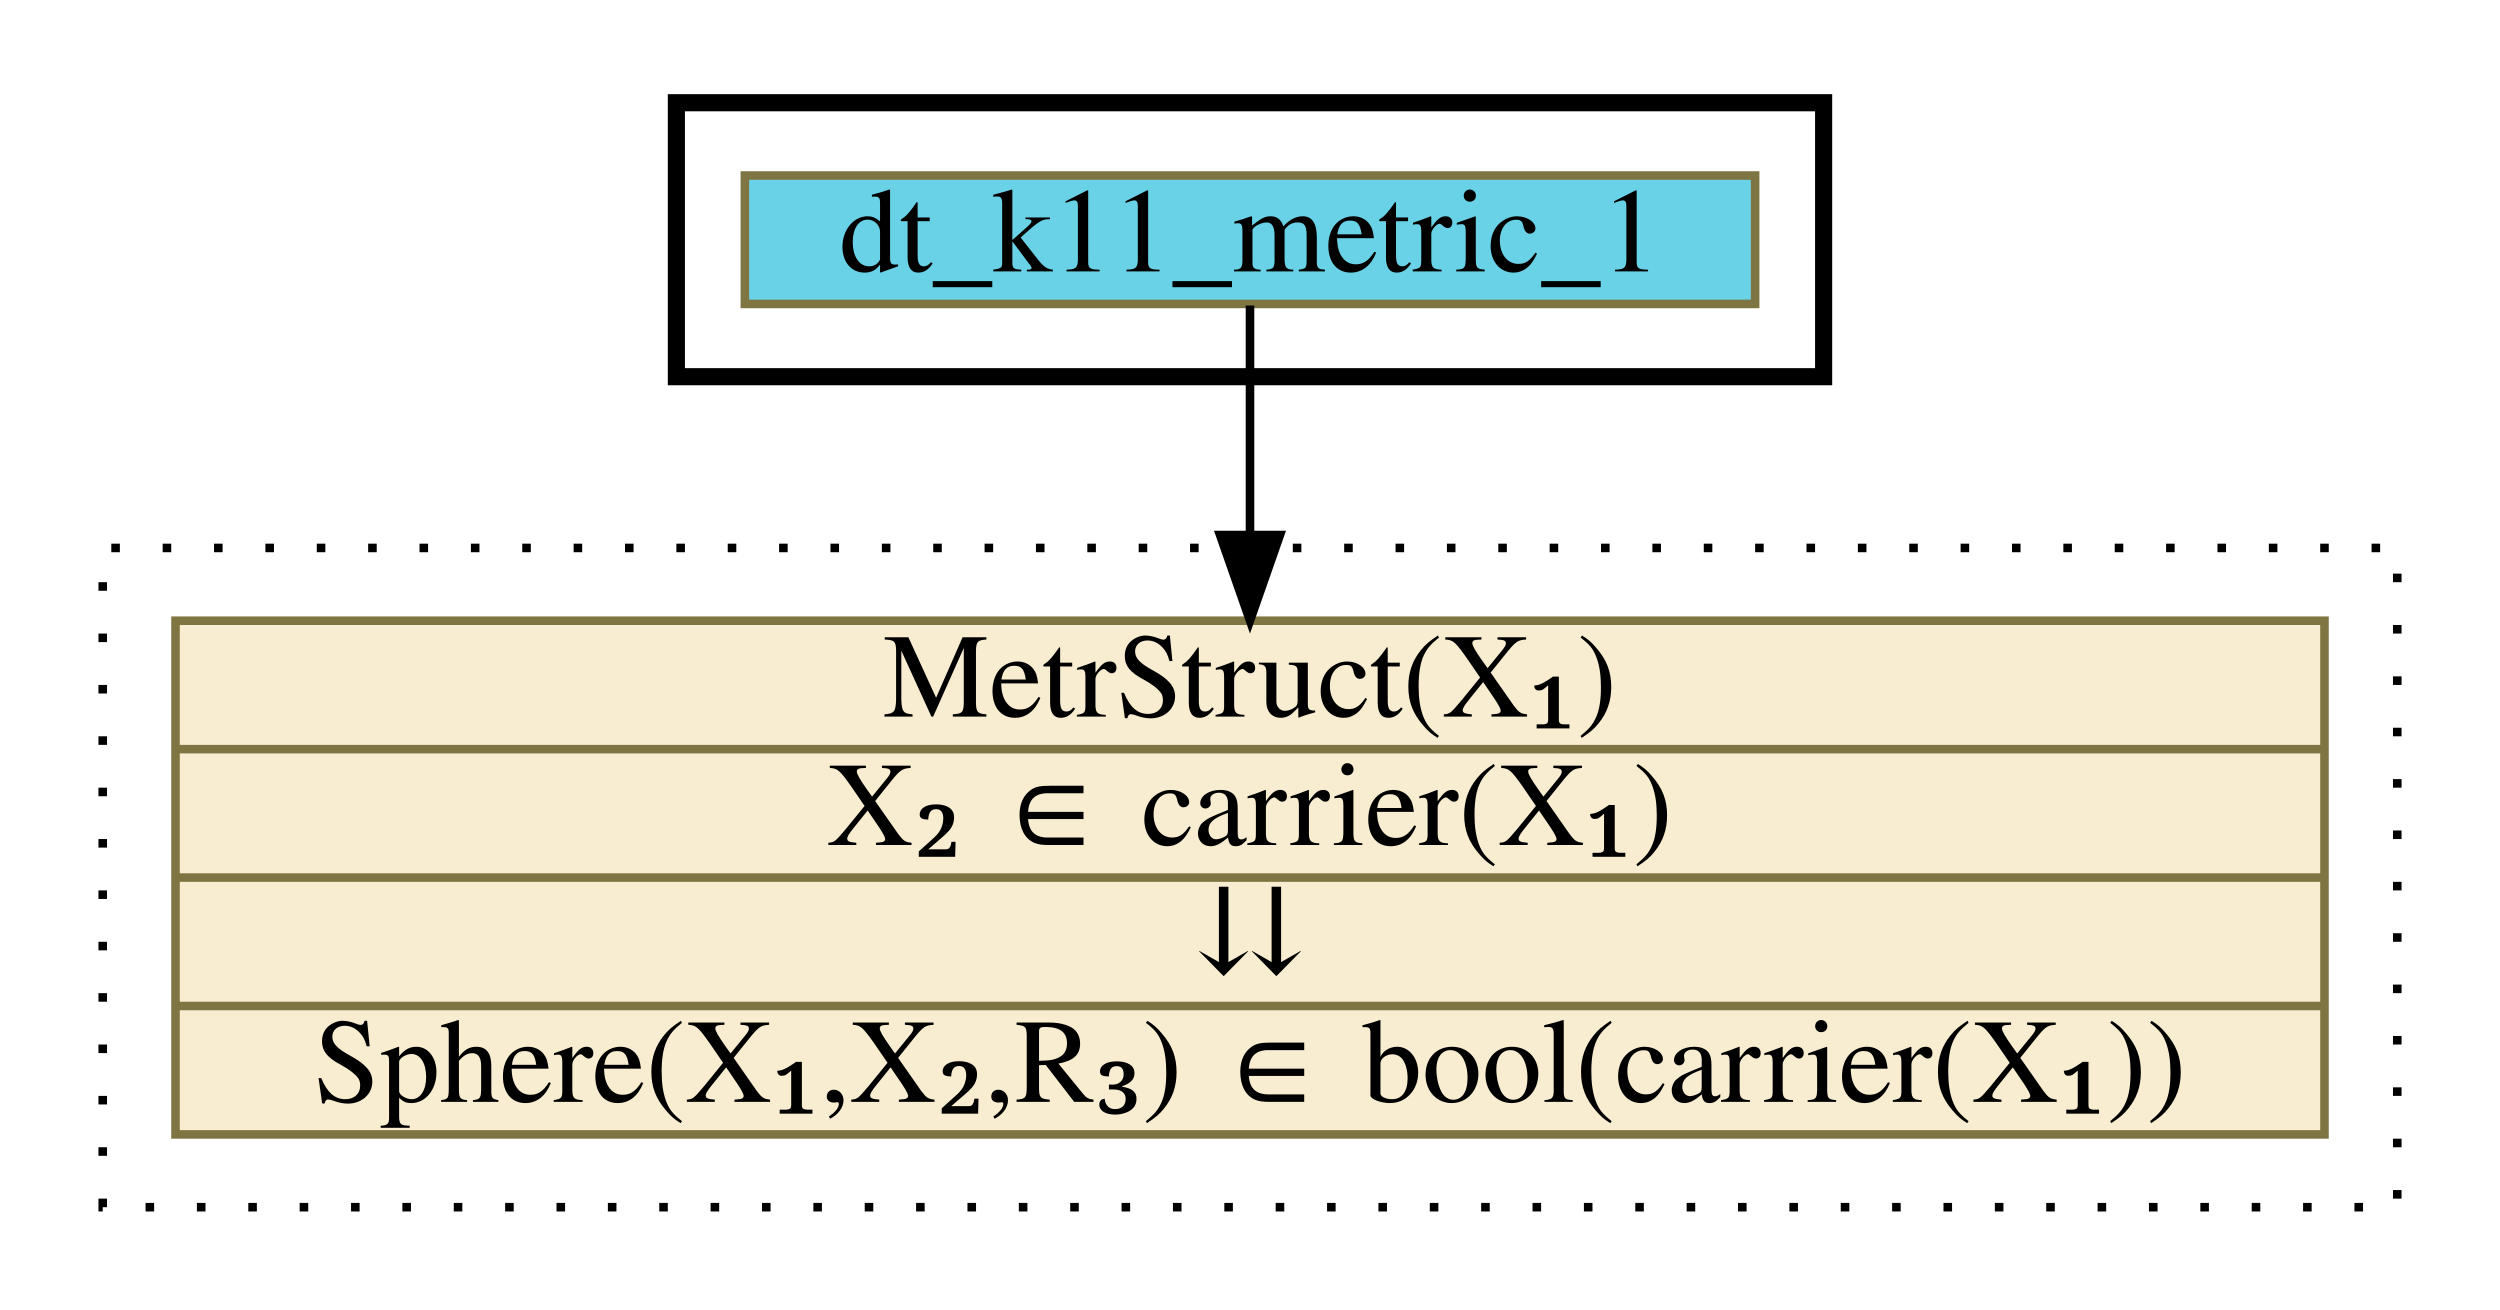
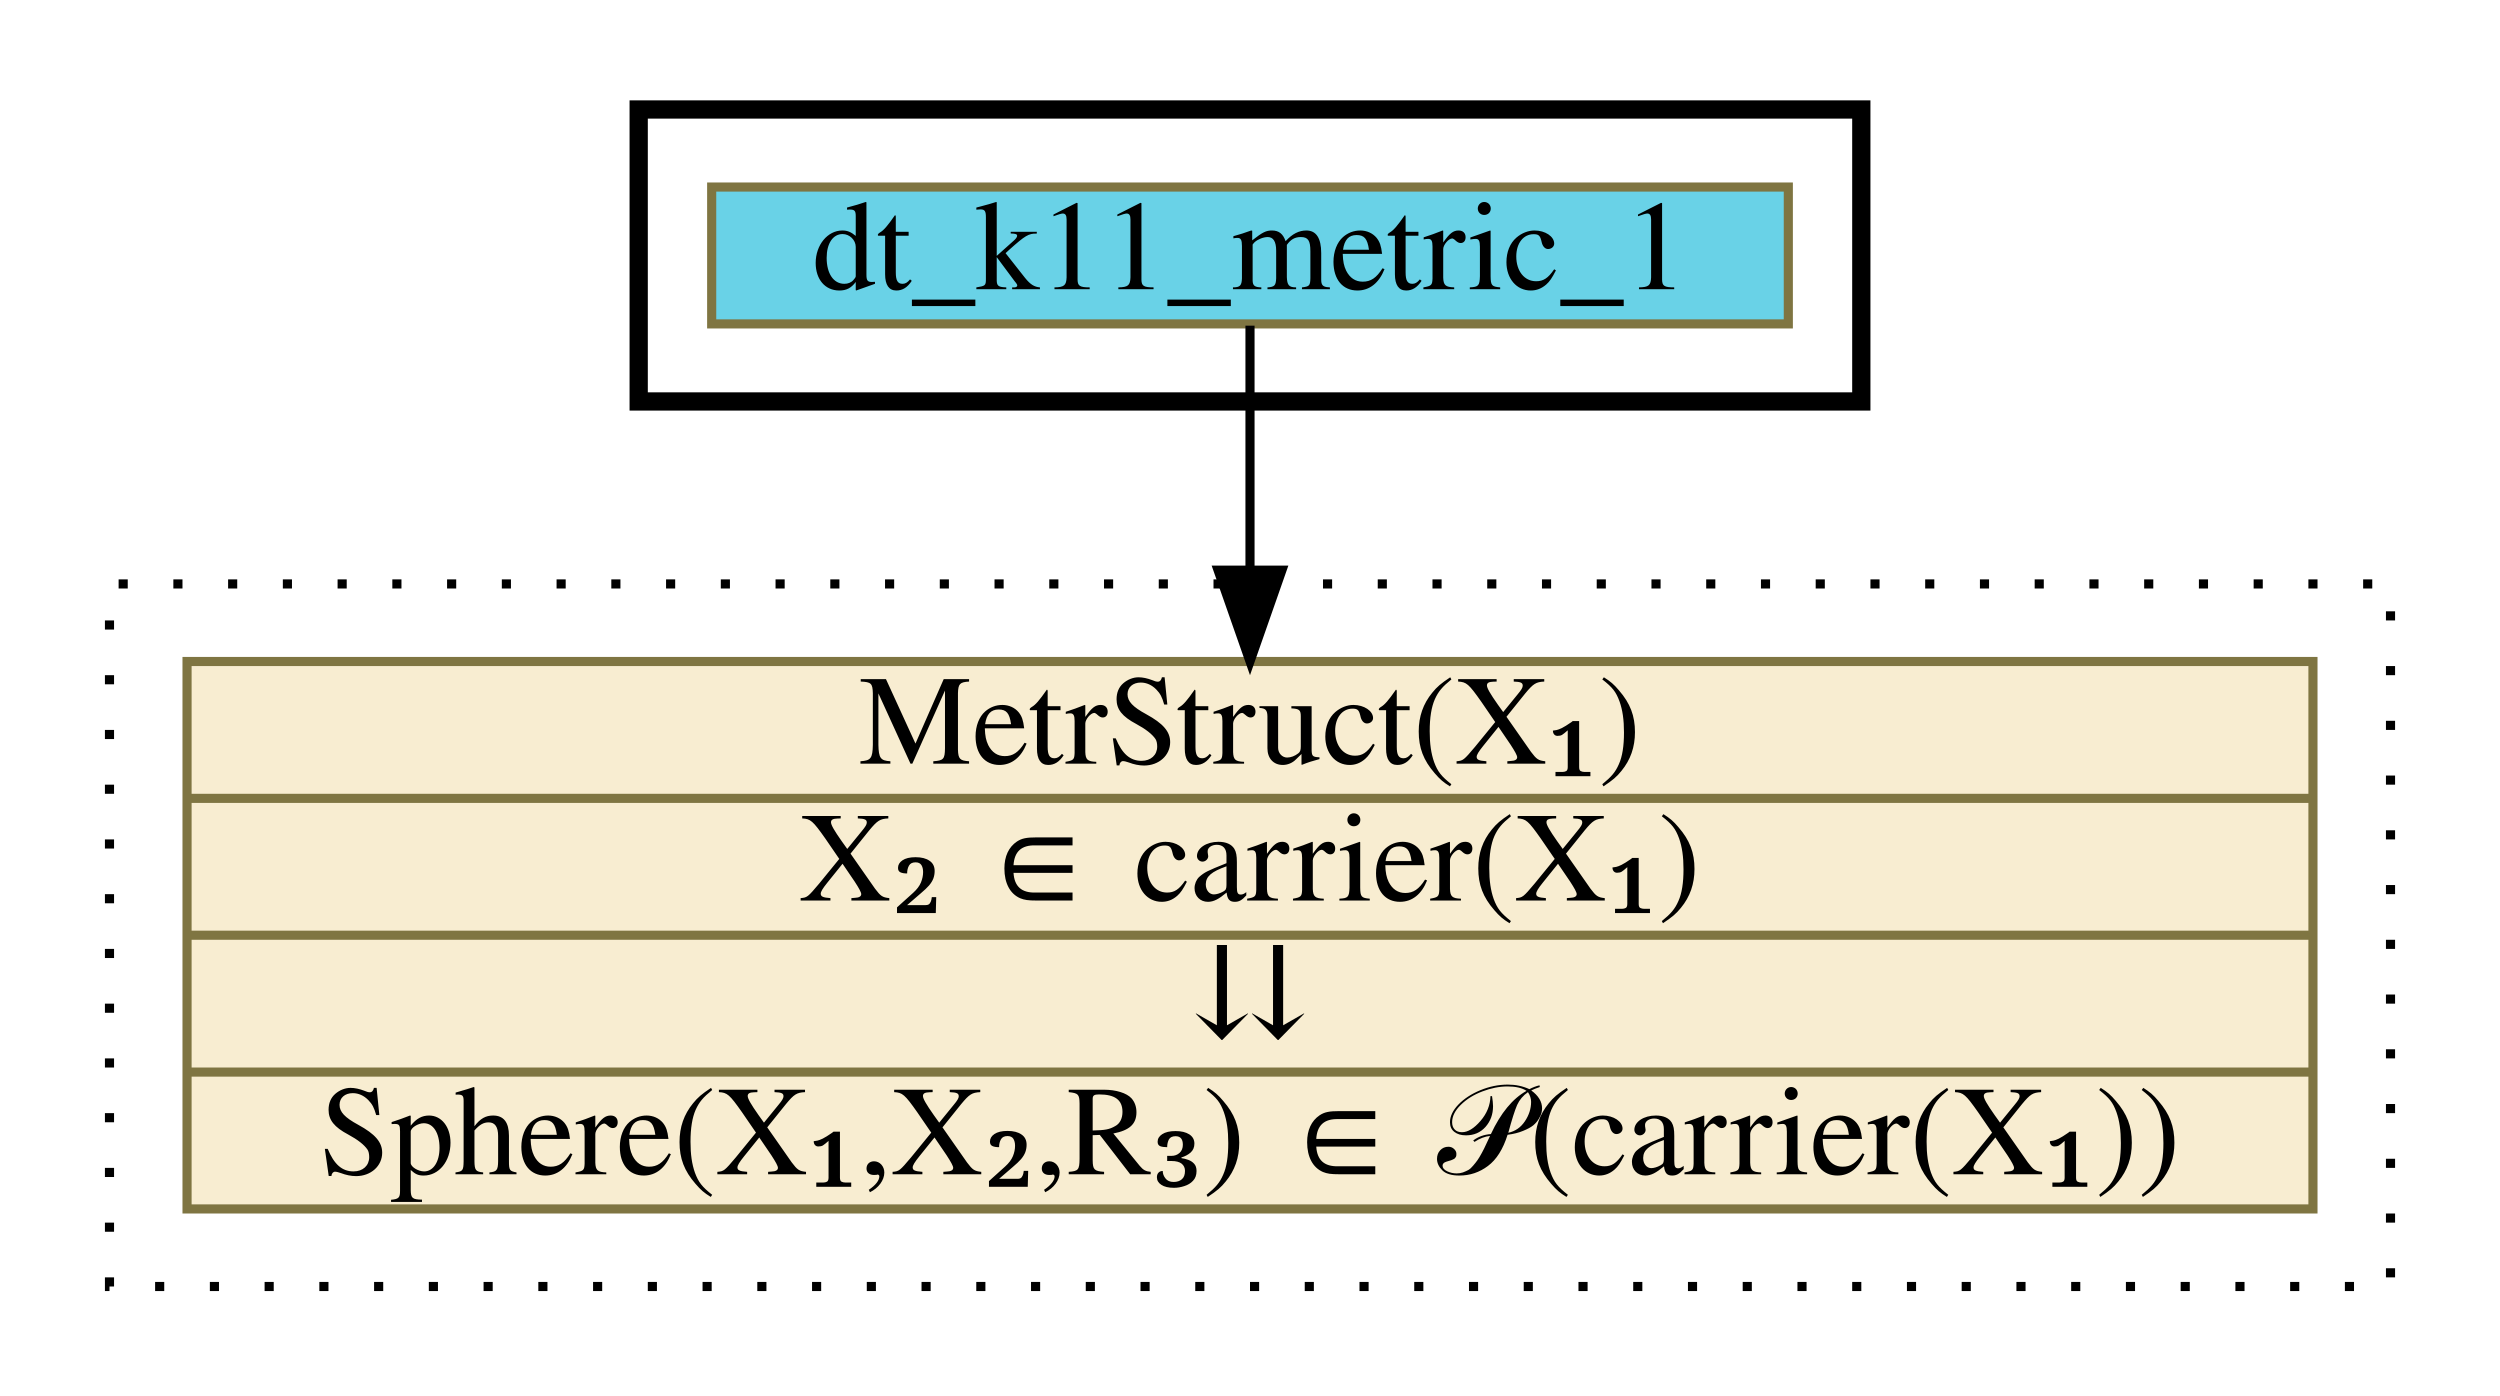
- <svg xmlns="http://www.w3.org/2000/svg" xmlns:xlink="http://www.w3.org/1999/xlink" width="292pt" height="153pt" viewBox="0.00 0.00 292.00 153.00">
+ <svg xmlns="http://www.w3.org/2000/svg" xmlns:xlink="http://www.w3.org/1999/xlink" width="274pt" height="153pt" viewBox="0.00 0.00 274.00 153.00">
  <g id="graph0" class="graph" transform="scale(1 1) rotate(0) translate(4 149)">
    <g id="clust1" class="cluster">
-       <polygon fill="transparent" stroke="black" stroke-width="2" points="75,-105 75,-137 209,-137 209,-105 75,-105" />
+       <polygon fill="transparent" stroke="black" stroke-width="2" points="66,-105 66,-137 200,-137 200,-105 66,-105" />
    </g>
    <g id="clust2" class="cluster">
-       <polygon fill="transparent" stroke="black" stroke-dasharray="1,5" points="8,-8 8,-85 276,-85 276,-8 8,-8" />
+       <polygon fill="transparent" stroke="black" stroke-dasharray="1,5" points="8,-8 8,-85 258,-85 258,-8 8,-8" />
    </g>
    <g id="node1" class="node">
      <g id="a_node1">
        <a xlink:href="dt_k11_metric_1.html" xlink:title="dt_k11_metric_1" target="_vizar">
-           <polygon fill="#69d2e7" stroke="#7f7542" points="83,-113.5 83,-128.5 201,-128.5 201,-113.5 83,-113.5" />
-           <text text-anchor="middle" x="142" y="-117.3" font-family="Times,serif" font-size="14.00">dt_k11_metric_1</text>
+           <polygon fill="#69d2e7" stroke="#7f7542" points="74,-113.5 74,-128.5 192,-128.5 192,-113.5 74,-113.5" />
+           <text text-anchor="middle" x="133" y="-117.3" font-family="Times,serif" font-size="14.00">dt_k11_metric_1</text>
        </a>
      </g>
    </g>
    <g id="node2" class="node">
      <g id="a_node2">
-         <a xlink:href="c_0_87.html" xlink:title="{MetrStruct(X₁)|X₂ ∈ carrier(X₁)|⇊|Sphere(X₁,X₂,R₃) ∈ bool(carrier(X₁))}" target="_vizar">
-           <polygon fill="#f8edd1" stroke="#7f7542" points="16.5,-16.5 16.5,-76.5 267.5,-76.5 267.5,-16.5 16.5,-16.5" />
-           <text text-anchor="middle" x="142" y="-65.3" font-family="Times,serif" font-size="14.00">MetrStruct(X₁)</text>
-           <polyline fill="none" stroke="#7f7542" points="16.5,-61.5 267.5,-61.5 " />
-           <text text-anchor="middle" x="142" y="-50.3" font-family="Times,serif" font-size="14.00">X₂ ∈ carrier(X₁)</text>
-           <polyline fill="none" stroke="#7f7542" points="16.5,-46.5 267.5,-46.5 " />
-           <text text-anchor="middle" x="142" y="-35.3" font-family="Times,serif" font-size="14.00">⇊</text>
-           <polyline fill="none" stroke="#7f7542" points="16.5,-31.5 267.5,-31.5 " />
-           <text text-anchor="middle" x="142" y="-20.3" font-family="Times,serif" font-size="14.00">Sphere(X₁,X₂,R₃) ∈ bool(carrier(X₁))</text>
+         <a xlink:href="c_0_87.html" xlink:title="{MetrStruct(X₁)|X₂ ∈ carrier(X₁)|⇊|Sphere(X₁,X₂,R₃) ∈ 𝒫(carrier(X₁))}" target="_vizar">
+           <polygon fill="#f8edd1" stroke="#7f7542" points="16.5,-16.5 16.5,-76.5 249.5,-76.5 249.5,-16.5 16.5,-16.5" />
+           <text text-anchor="middle" x="133" y="-65.3" font-family="Times,serif" font-size="14.00">MetrStruct(X₁)</text>
+           <polyline fill="none" stroke="#7f7542" points="16.5,-61.5 249.5,-61.5 " />
+           <text text-anchor="middle" x="133" y="-50.3" font-family="Times,serif" font-size="14.00">X₂ ∈ carrier(X₁)</text>
+           <polyline fill="none" stroke="#7f7542" points="16.5,-46.5 249.5,-46.5 " />
+           <text text-anchor="middle" x="133" y="-35.3" font-family="Times,serif" font-size="14.00">⇊</text>
+           <polyline fill="none" stroke="#7f7542" points="16.5,-31.5 249.5,-31.5 " />
+           <text text-anchor="middle" x="133" y="-20.3" font-family="Times,serif" font-size="14.00">Sphere(X₁,X₂,R₃) ∈ 𝒫(carrier(X₁))</text>
        </a>
      </g>
    </g>
    <g id="edge1" class="edge">
-       <path fill="none" stroke="black" d="M142,-113.31C142,-113.31 142,-86.51 142,-86.51" />
-       <polygon fill="black" stroke="black" points="145.5,-86.51 142,-76.51 138.5,-86.51 145.5,-86.51" />
+       <path fill="none" stroke="black" d="M133,-113.31C133,-113.31 133,-86.51 133,-86.51" />
+       <polygon fill="black" stroke="black" points="136.5,-86.51 133,-76.51 129.5,-86.51 136.5,-86.51" />
    </g>
  </g>
</svg>
